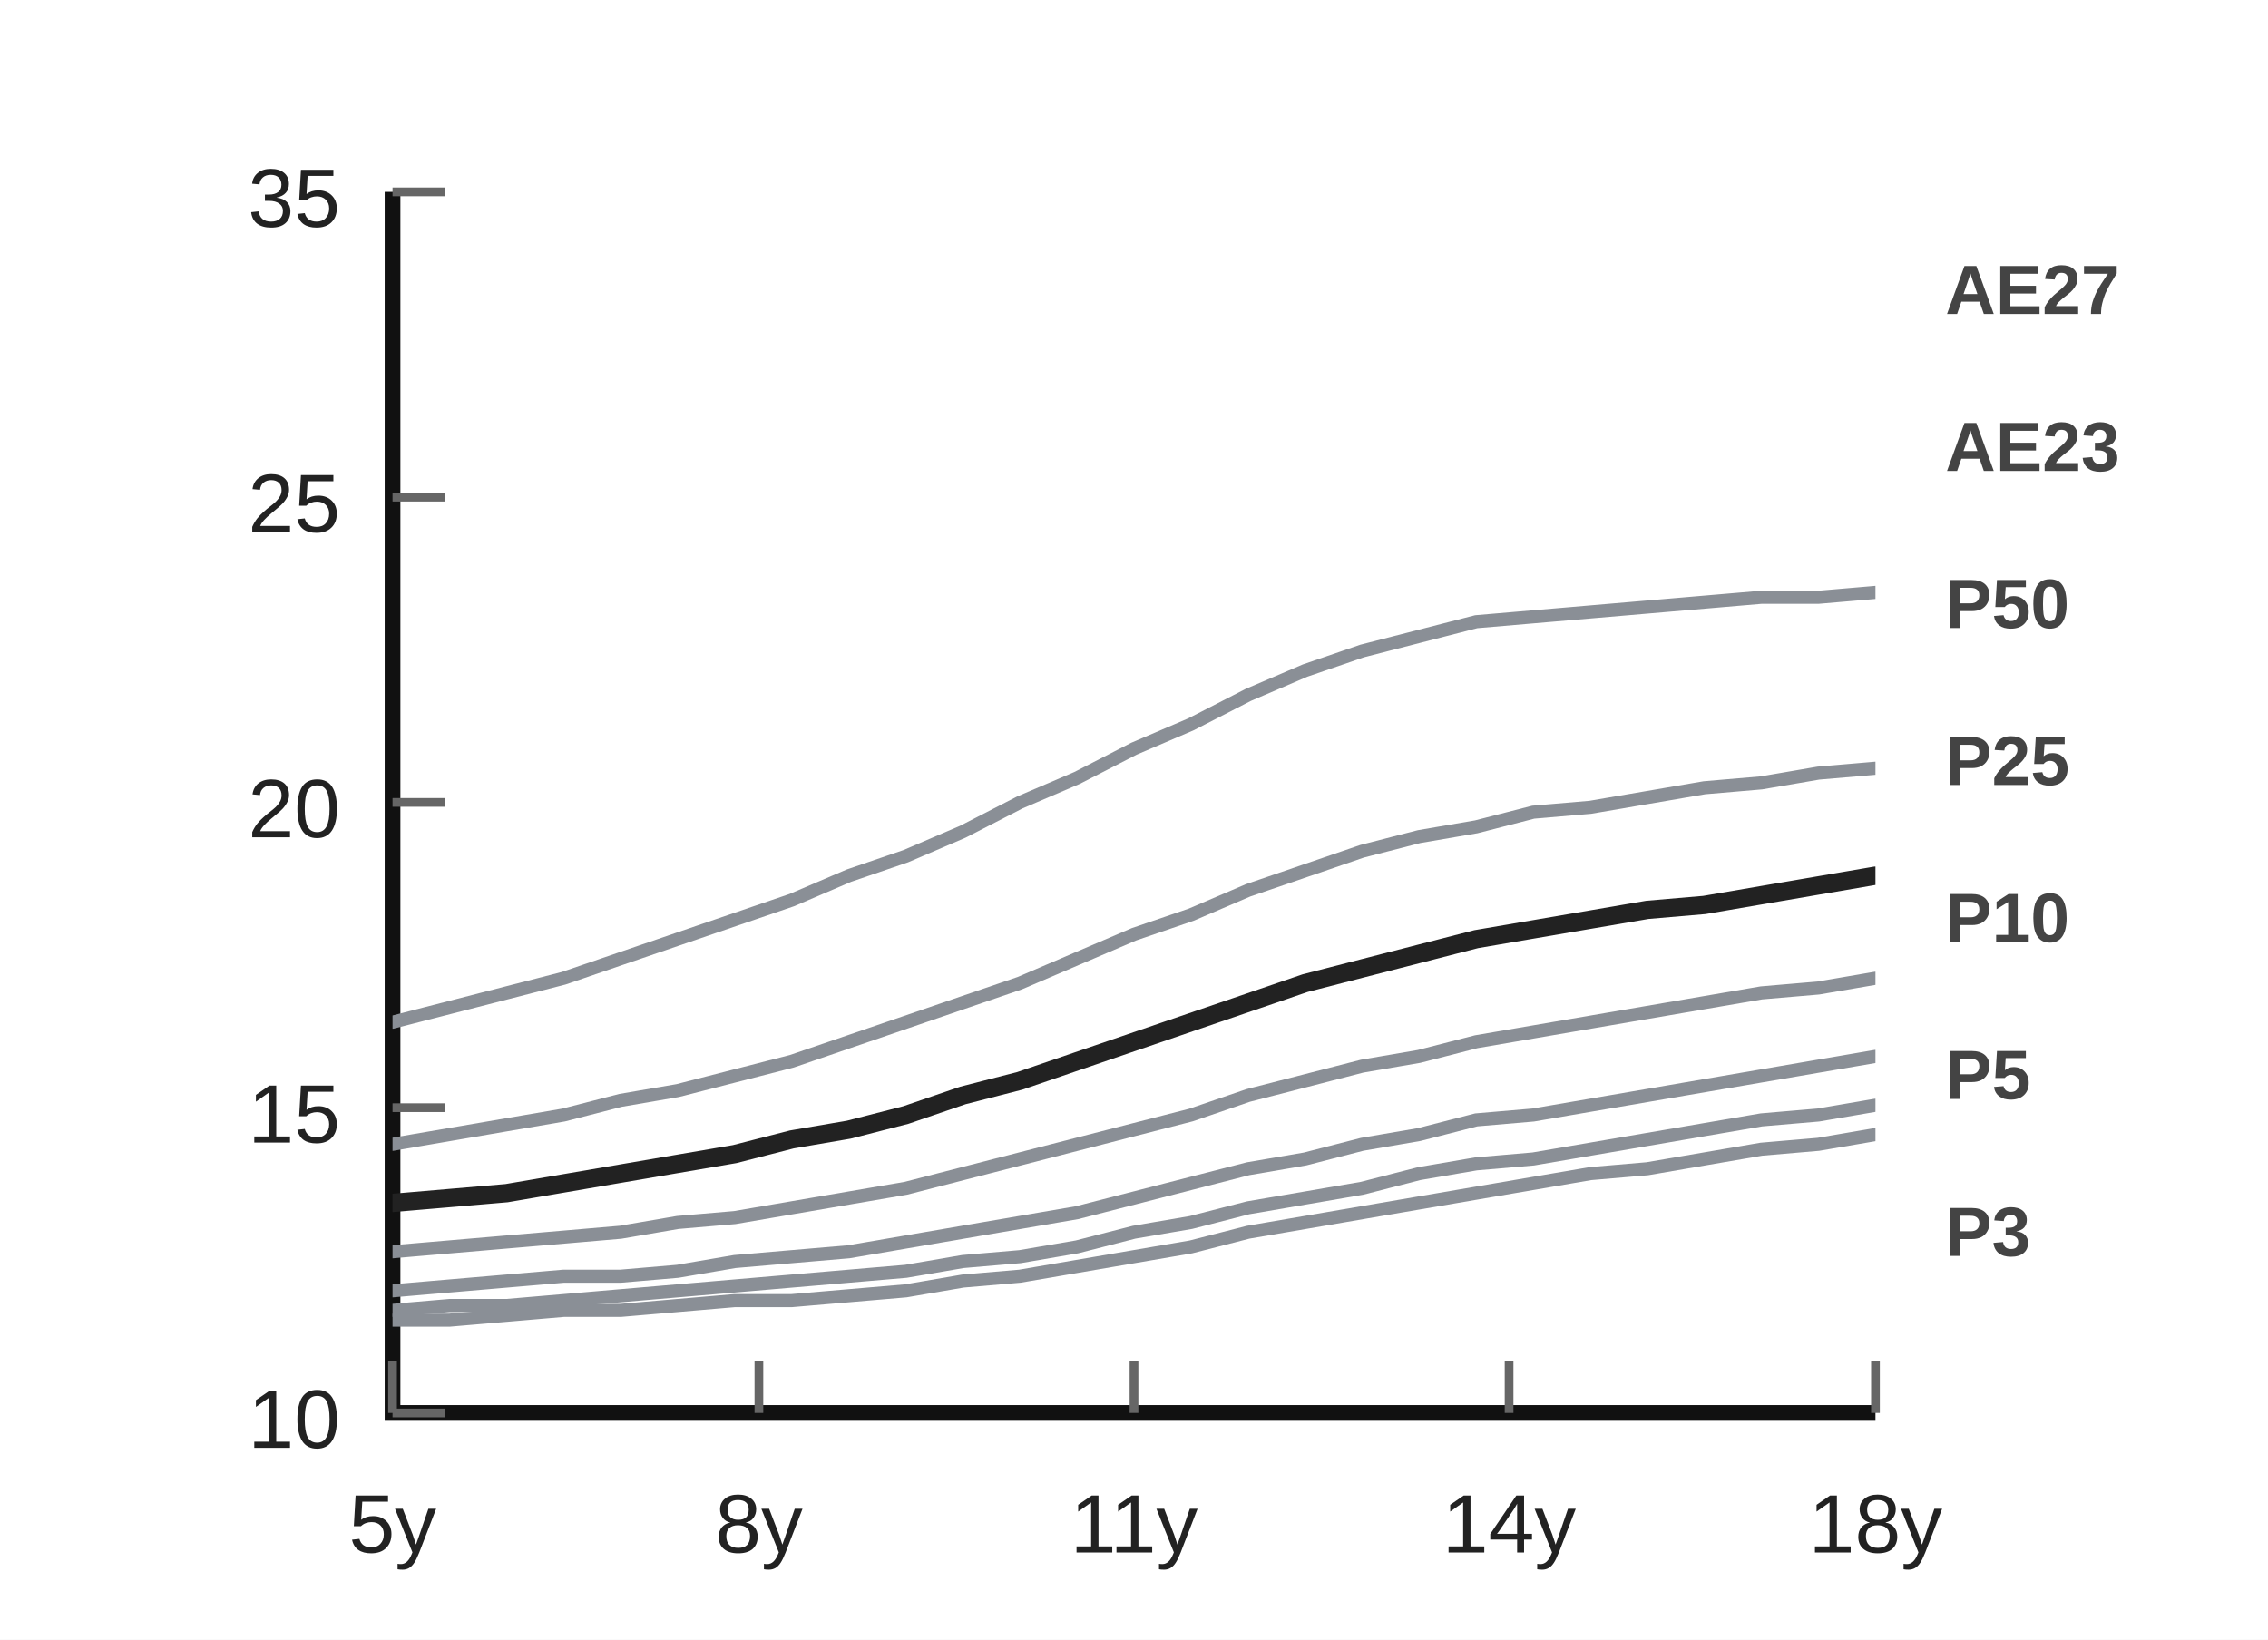
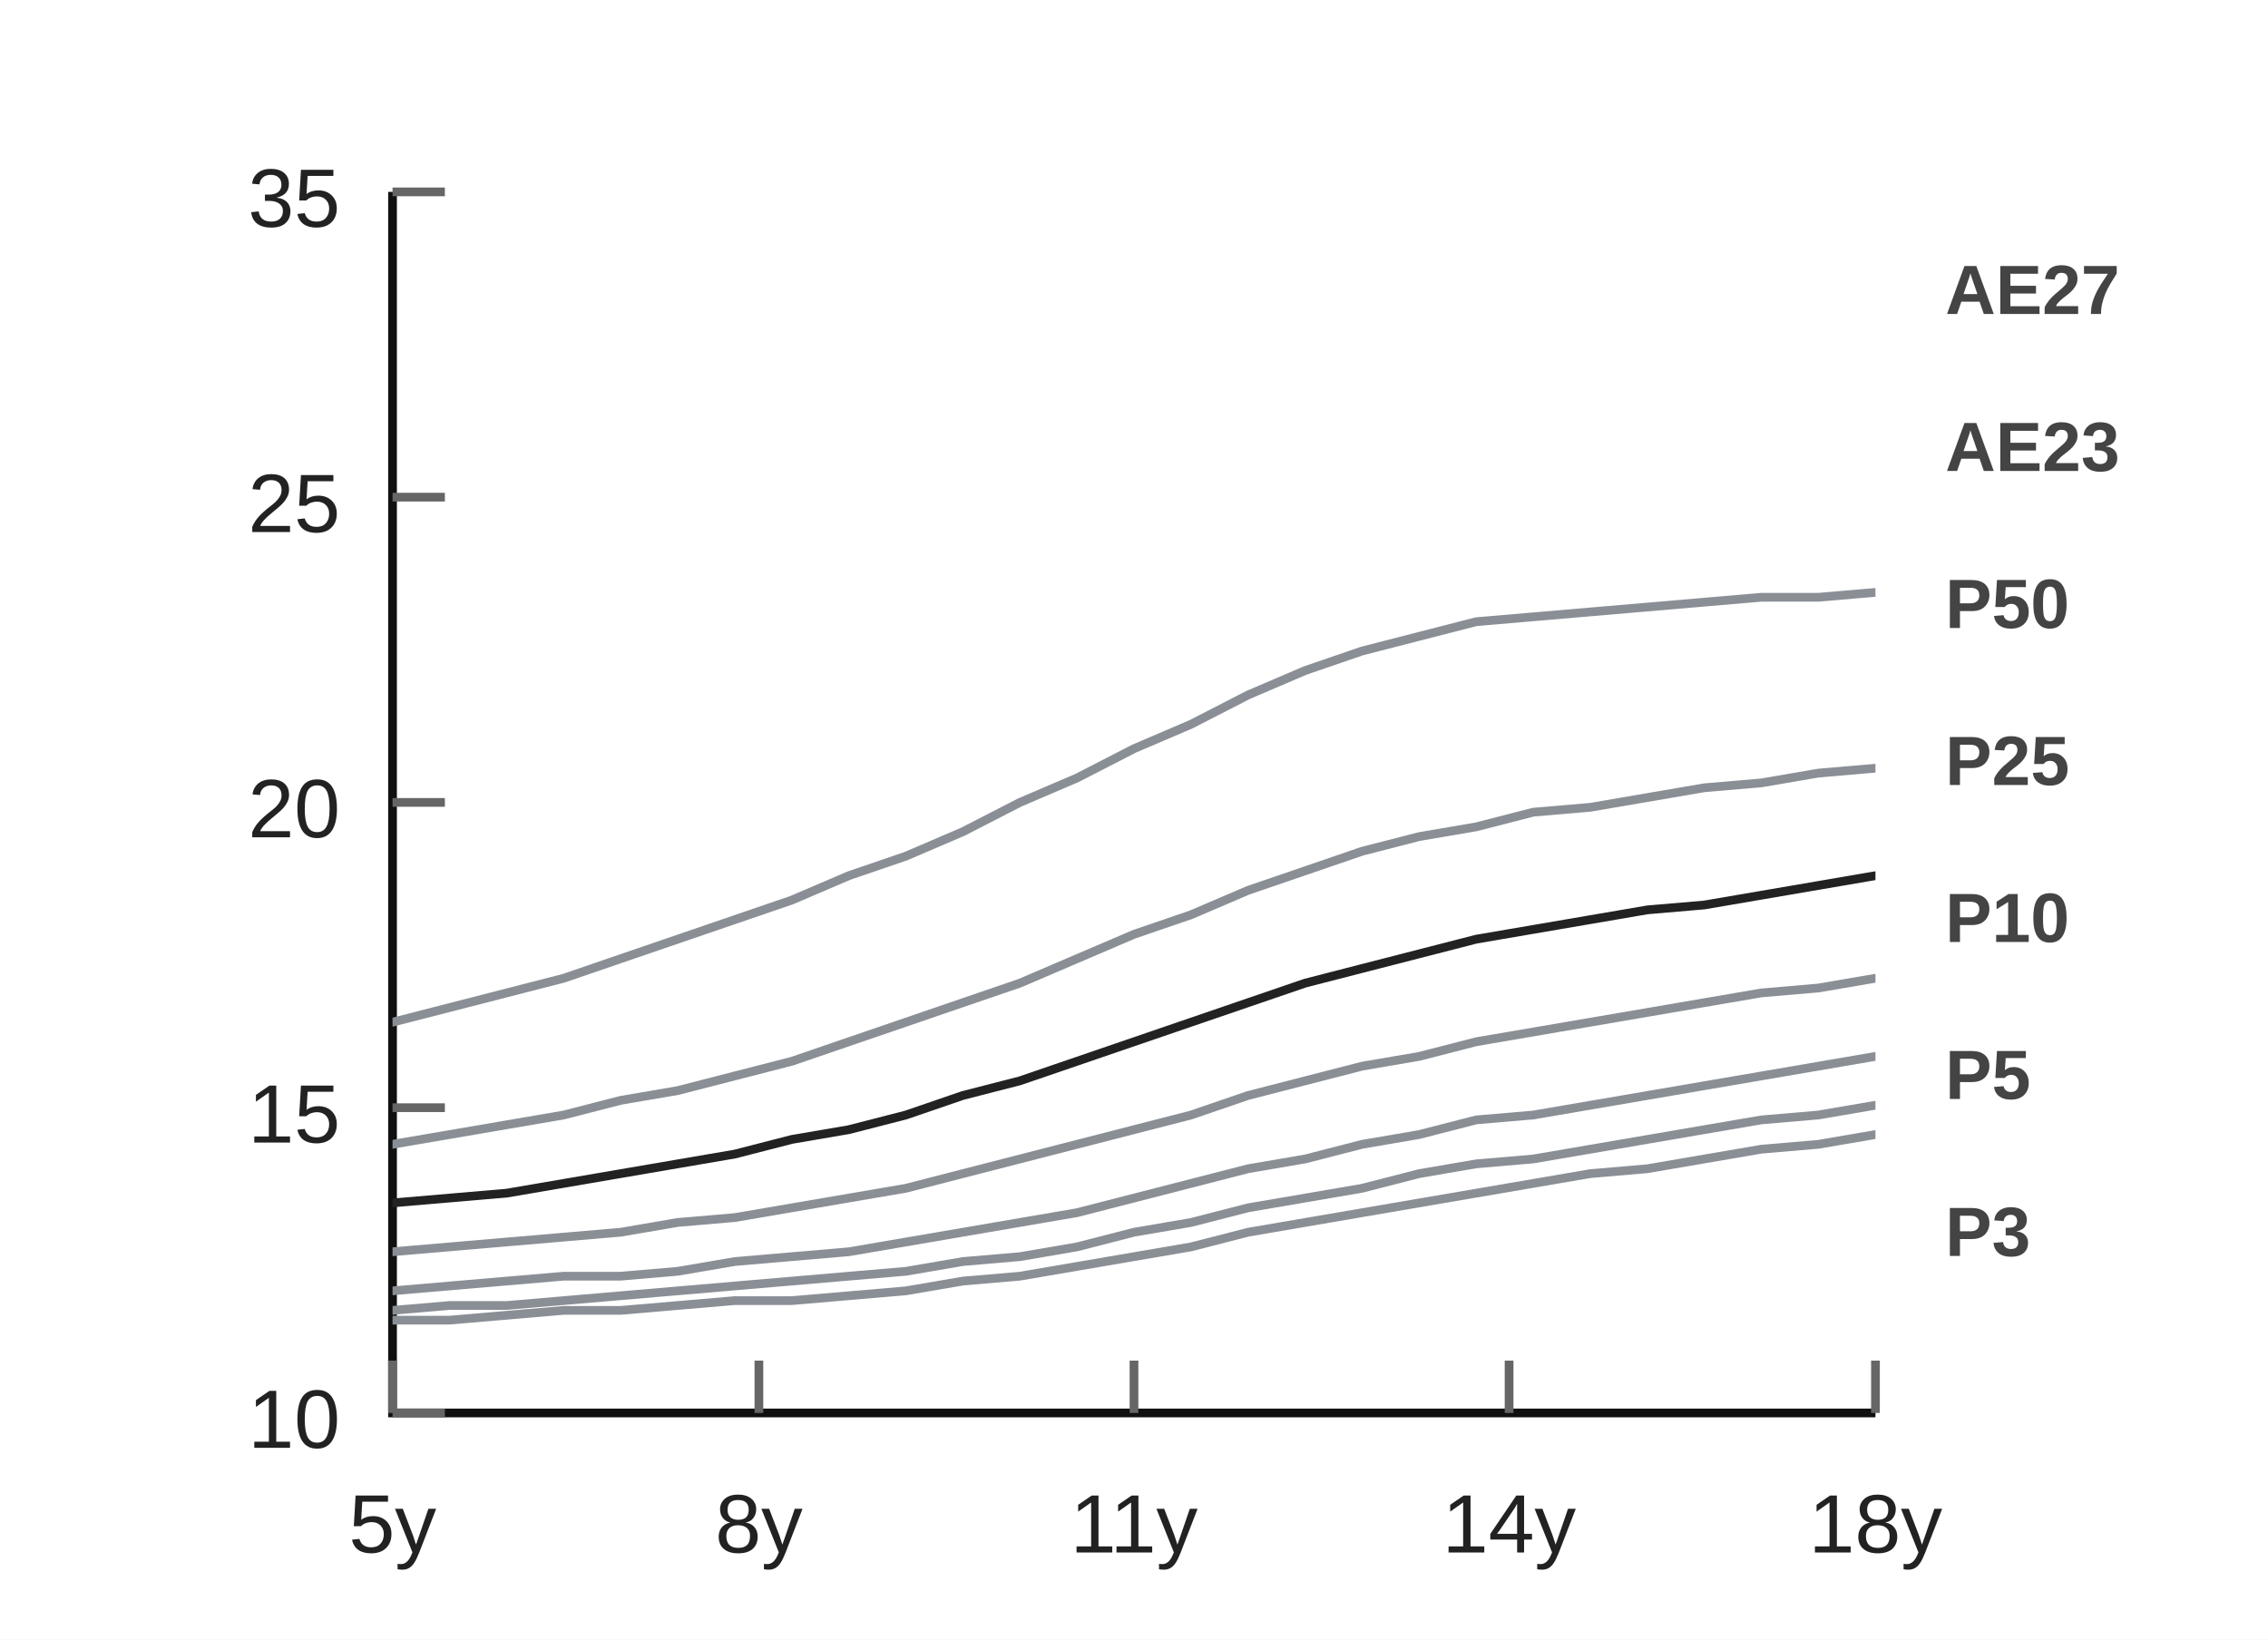
<svg xmlns="http://www.w3.org/2000/svg" viewBox="0 0 260 188" role="img" aria-label="IAP Girls BMI Chart 5-18 years">
  <style>
-     .axis { stroke: #111; stroke-width: 1.8; fill: none; }
+     .axis { stroke: #111; stroke-width: 1; fill: none; }
    .tick { stroke: #666; stroke-width: 1; }
    .label { fill: #222; font: 9.5px Arial, sans-serif; text-anchor: middle; }
    .ylabel { fill: #222; font: 9.5px Arial, sans-serif; text-anchor: end; }
-     .curve { fill: none; stroke: #8a8f96; stroke-width: 1.5; stroke-linecap: round; }
-     .median { fill: none; stroke: #222; stroke-width: 2.1; stroke-linecap: round; }
+     .curve { fill: none; stroke: #8a8f96; stroke-width: 1; stroke-linecap: round; }
+     .median { fill: none; stroke: #222; stroke-width: 1; stroke-linecap: round; }
    .percentile { fill: #444; font: 700 8px Arial, sans-serif; }
  </style>
  <rect x="0" y="0" width="260" height="188" fill="#fff" />
  <defs>
    <clipPath id="clip-girls-bmi-5-18-minimal-svg-0">
      <rect x="45" y="22" width="170" height="140" />
    </clipPath>
  </defs>
  <path class="axis" d="M45 22 V162 H215" />
  <path class="tick" d="M45 162 V156" />
  <text class="label" x="45" y="178">5y</text>
  <path class="tick" d="M87 162 V156" />
  <text class="label" x="87" y="178">8y</text>
  <path class="tick" d="M130 162 V156" />
  <text class="label" x="130" y="178">11y</text>
  <path class="tick" d="M173 162 V156" />
  <text class="label" x="173" y="178">14y</text>
  <path class="tick" d="M215 162 V156" />
  <text class="label" x="215" y="178">18y</text>
  <path class="tick" d="M45 22 H51" />
  <text class="ylabel" x="39" y="26">35</text>
  <path class="tick" d="M45 57 H51" />
  <text class="ylabel" x="39" y="61">25</text>
  <path class="tick" d="M45 92 H51" />
  <text class="ylabel" x="39" y="96">20</text>
  <path class="tick" d="M45 127 H51" />
  <text class="ylabel" x="39" y="131">15</text>
  <path class="tick" d="M45 162 H51" />
  <text class="ylabel" x="39" y="166">10</text>
  <g clip-path="url(#clip-girls-bmi-5-18-minimal-svg-0)">
    <path class="curve" d="M45.00 117.20 L51.54 115.52 L58.08 113.84 L64.62 112.16 L71.15 109.92 L77.69 107.68 L84.23 105.44 L90.77 103.20 L97.31 100.40 L103.85 98.16 L110.38 95.36 L116.92 92.00 L123.46 89.20 L130.00 85.84 L136.54 83.04 L143.08 79.68 L149.62 76.88 L156.15 74.64 L162.69 72.96 L169.23 71.28 L175.77 70.72 L182.31 70.16 L188.85 69.60 L195.38 69.04 L201.92 68.48 L208.46 68.48 L215.00 67.92" />
    <path class="curve" d="M45.00 131.20 L51.54 130.08 L58.08 128.96 L64.62 127.84 L71.15 126.16 L77.69 125.04 L84.23 123.36 L90.77 121.68 L97.31 119.44 L103.85 117.20 L110.38 114.96 L116.92 112.72 L123.46 109.92 L130.00 107.12 L136.54 104.88 L143.08 102.08 L149.62 99.84 L156.15 97.60 L162.69 95.92 L169.23 94.80 L175.77 93.12 L182.31 92.56 L188.85 91.44 L195.38 90.32 L201.92 89.76 L208.46 88.64 L215.00 88.08" />
    <path class="median" d="M45.00 137.92 L51.54 137.36 L58.08 136.80 L64.62 135.68 L71.15 134.56 L77.69 133.44 L84.23 132.32 L90.77 130.64 L97.31 129.52 L103.85 127.84 L110.38 125.60 L116.92 123.92 L123.46 121.68 L130.00 119.44 L136.54 117.20 L143.08 114.96 L149.62 112.72 L156.15 111.04 L162.69 109.36 L169.23 107.68 L175.77 106.56 L182.31 105.44 L188.85 104.32 L195.38 103.76 L201.92 102.64 L208.46 101.52 L215.00 100.40" />
    <path class="curve" d="M45.00 143.52 L51.54 142.96 L58.08 142.40 L64.62 141.84 L71.15 141.28 L77.69 140.16 L84.23 139.60 L90.77 138.48 L97.31 137.36 L103.85 136.24 L110.38 134.56 L116.92 132.88 L123.46 131.20 L130.00 129.52 L136.54 127.84 L143.08 125.60 L149.62 123.92 L156.15 122.24 L162.69 121.12 L169.23 119.44 L175.77 118.32 L182.31 117.20 L188.85 116.08 L195.38 114.96 L201.92 113.84 L208.46 113.28 L215.00 112.16" />
    <path class="curve" d="M45.00 148.00 L51.54 147.44 L58.08 146.88 L64.62 146.32 L71.15 146.32 L77.69 145.76 L84.23 144.64 L90.77 144.08 L97.31 143.52 L103.85 142.40 L110.38 141.28 L116.92 140.16 L123.46 139.04 L130.00 137.36 L136.54 135.68 L143.08 134.00 L149.62 132.88 L156.15 131.20 L162.69 130.08 L169.23 128.40 L175.77 127.84 L182.31 126.72 L188.85 125.60 L195.38 124.48 L201.92 123.36 L208.46 122.24 L215.00 121.12" />
    <path class="curve" d="M45.00 150.24 L51.54 149.68 L58.08 149.68 L64.62 149.12 L71.15 148.56 L77.69 148.00 L84.23 147.44 L90.77 146.88 L97.31 146.32 L103.85 145.76 L110.38 144.64 L116.92 144.08 L123.46 142.96 L130.00 141.28 L136.54 140.16 L143.08 138.48 L149.62 137.36 L156.15 136.24 L162.69 134.56 L169.23 133.44 L175.77 132.88 L182.31 131.76 L188.85 130.64 L195.38 129.52 L201.92 128.40 L208.46 127.84 L215.00 126.72" />
    <path class="curve" d="M45.00 151.36 L51.54 151.36 L58.08 150.80 L64.62 150.24 L71.15 150.24 L77.69 149.68 L84.23 149.12 L90.77 149.12 L97.31 148.56 L103.85 148.00 L110.38 146.88 L116.92 146.32 L123.46 145.20 L130.00 144.08 L136.54 142.96 L143.08 141.28 L149.62 140.16 L156.15 139.04 L162.69 137.92 L169.23 136.80 L175.77 135.68 L182.31 134.56 L188.85 134.00 L195.38 132.88 L201.92 131.76 L208.46 131.20 L215.00 130.08" />
  </g>
  <text class="percentile" x="223" y="36">AE27</text>
  <text class="percentile" x="223" y="54">AE23</text>
  <text class="percentile" x="223" y="72">P50</text>
  <text class="percentile" x="223" y="90">P25</text>
  <text class="percentile" x="223" y="108">P10</text>
  <text class="percentile" x="223" y="126">P5</text>
  <text class="percentile" x="223" y="144">P3</text>
</svg>
